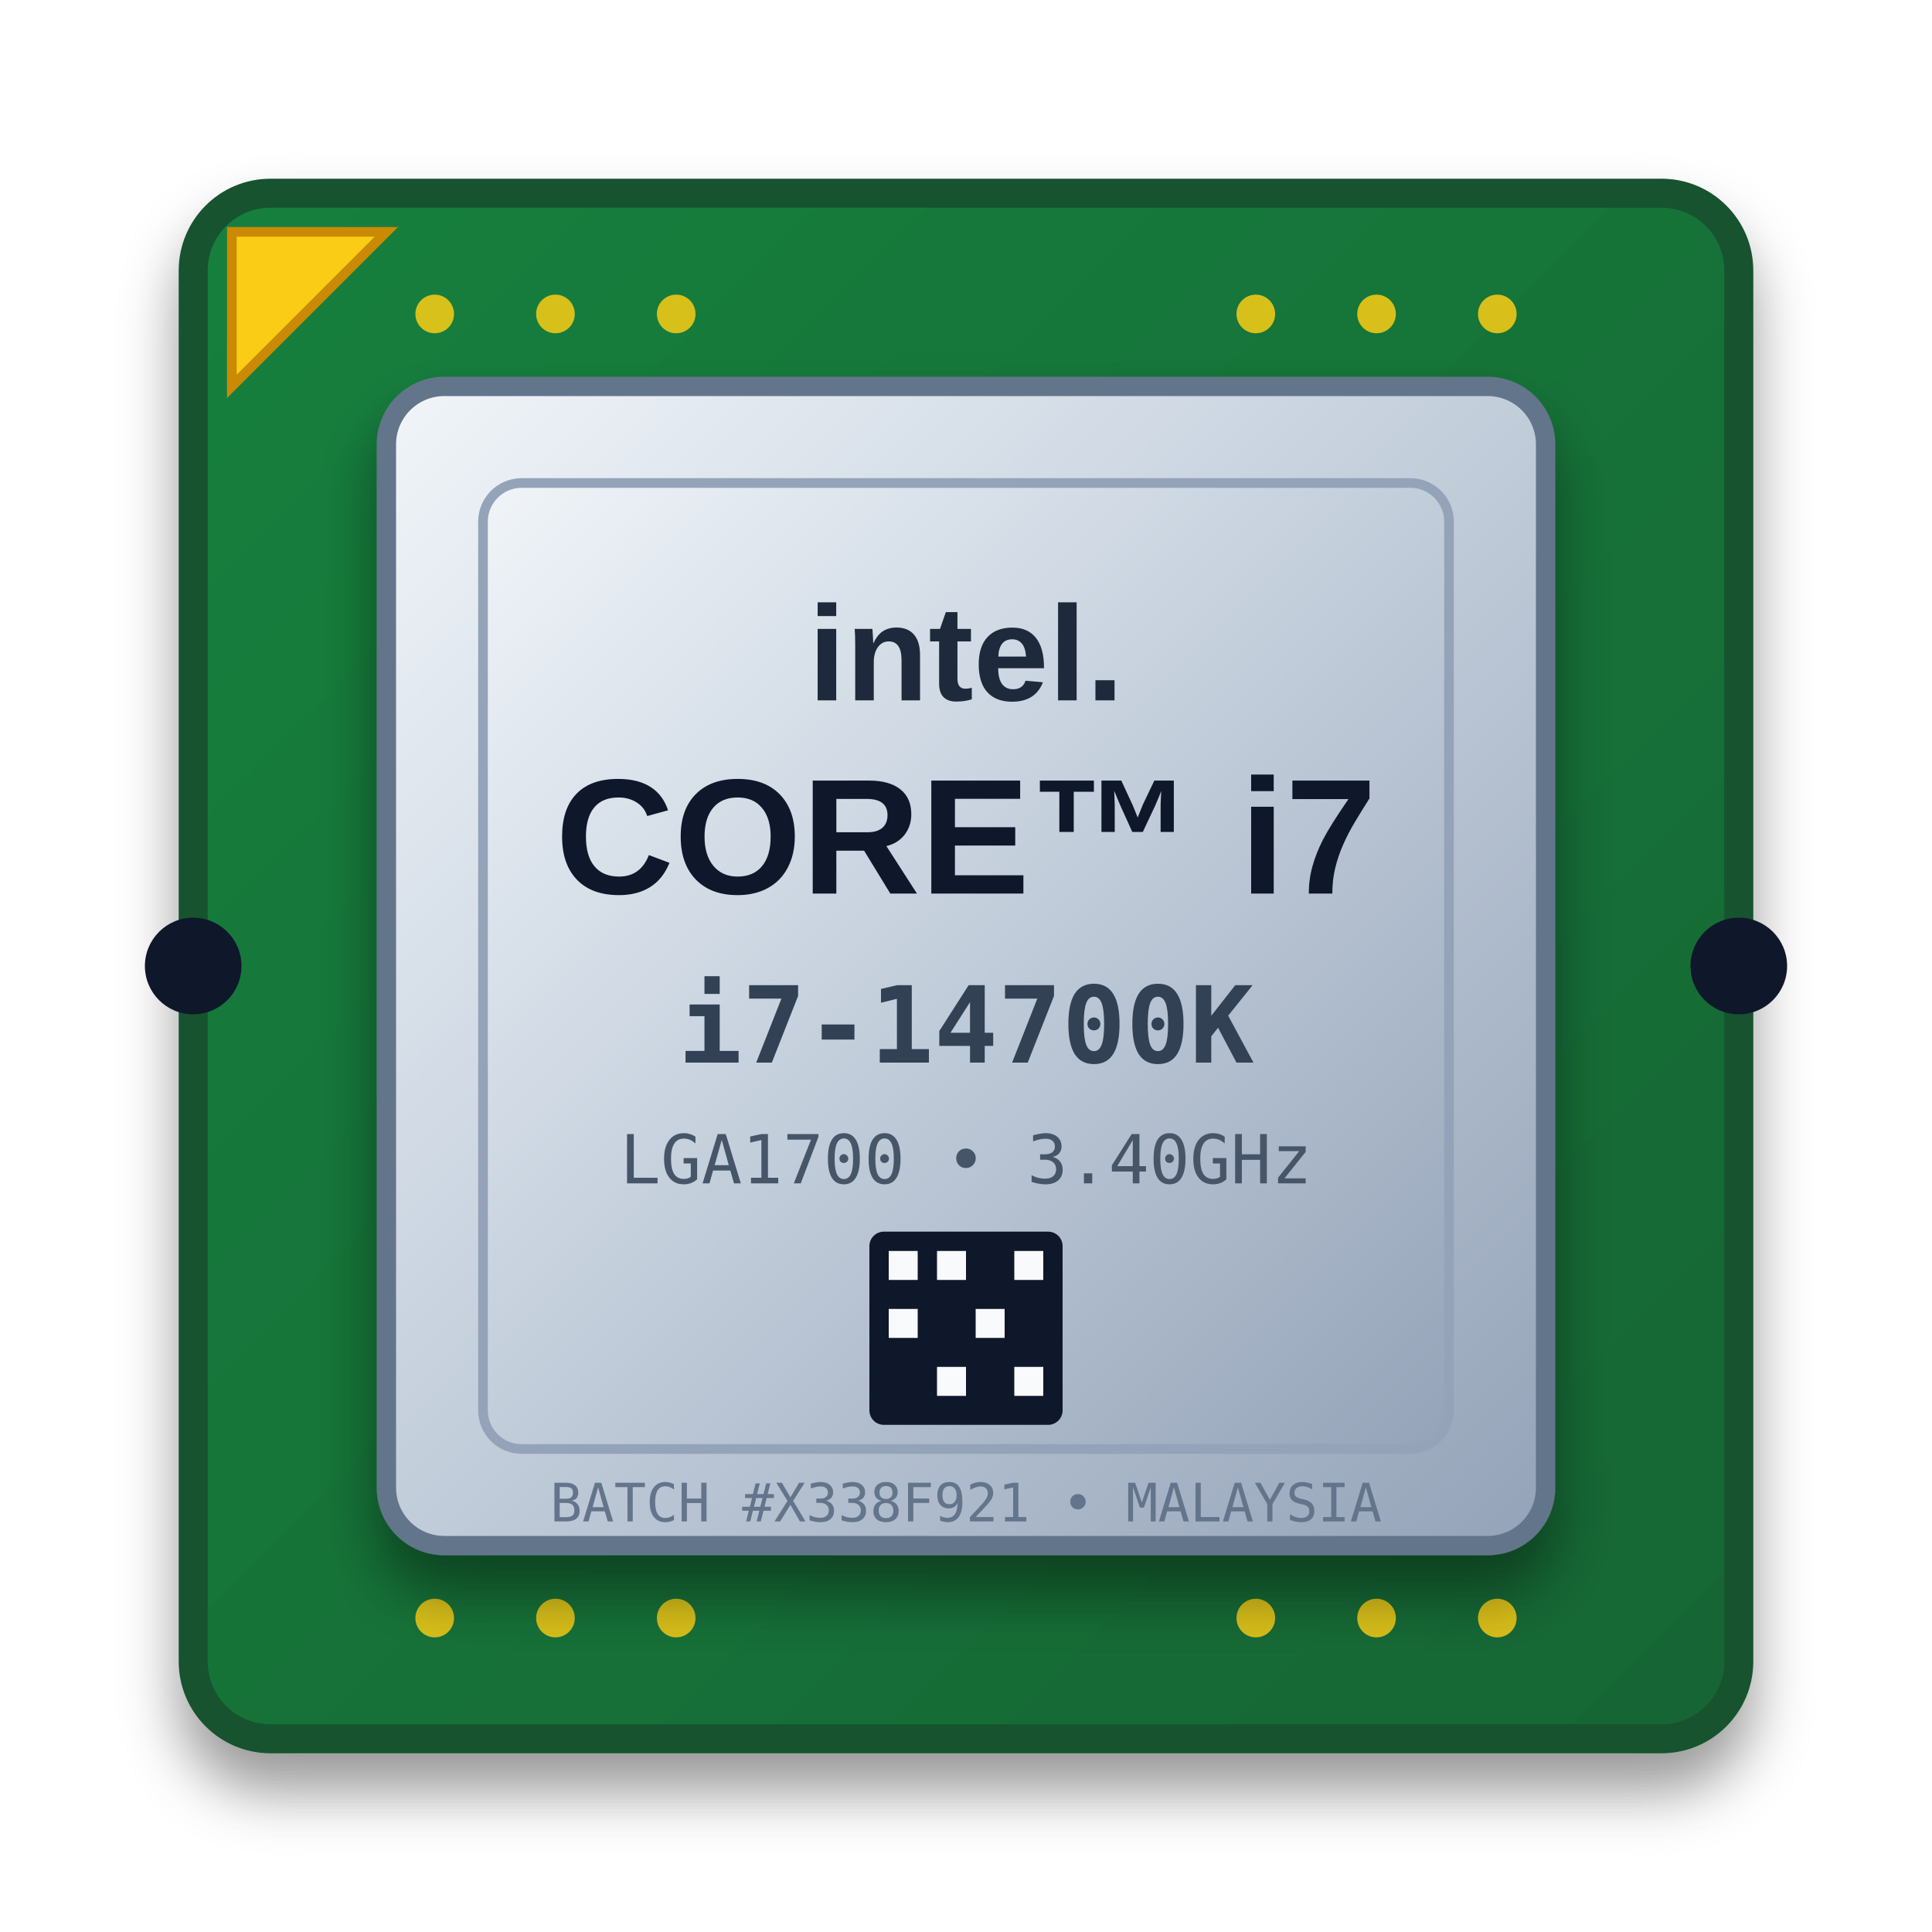
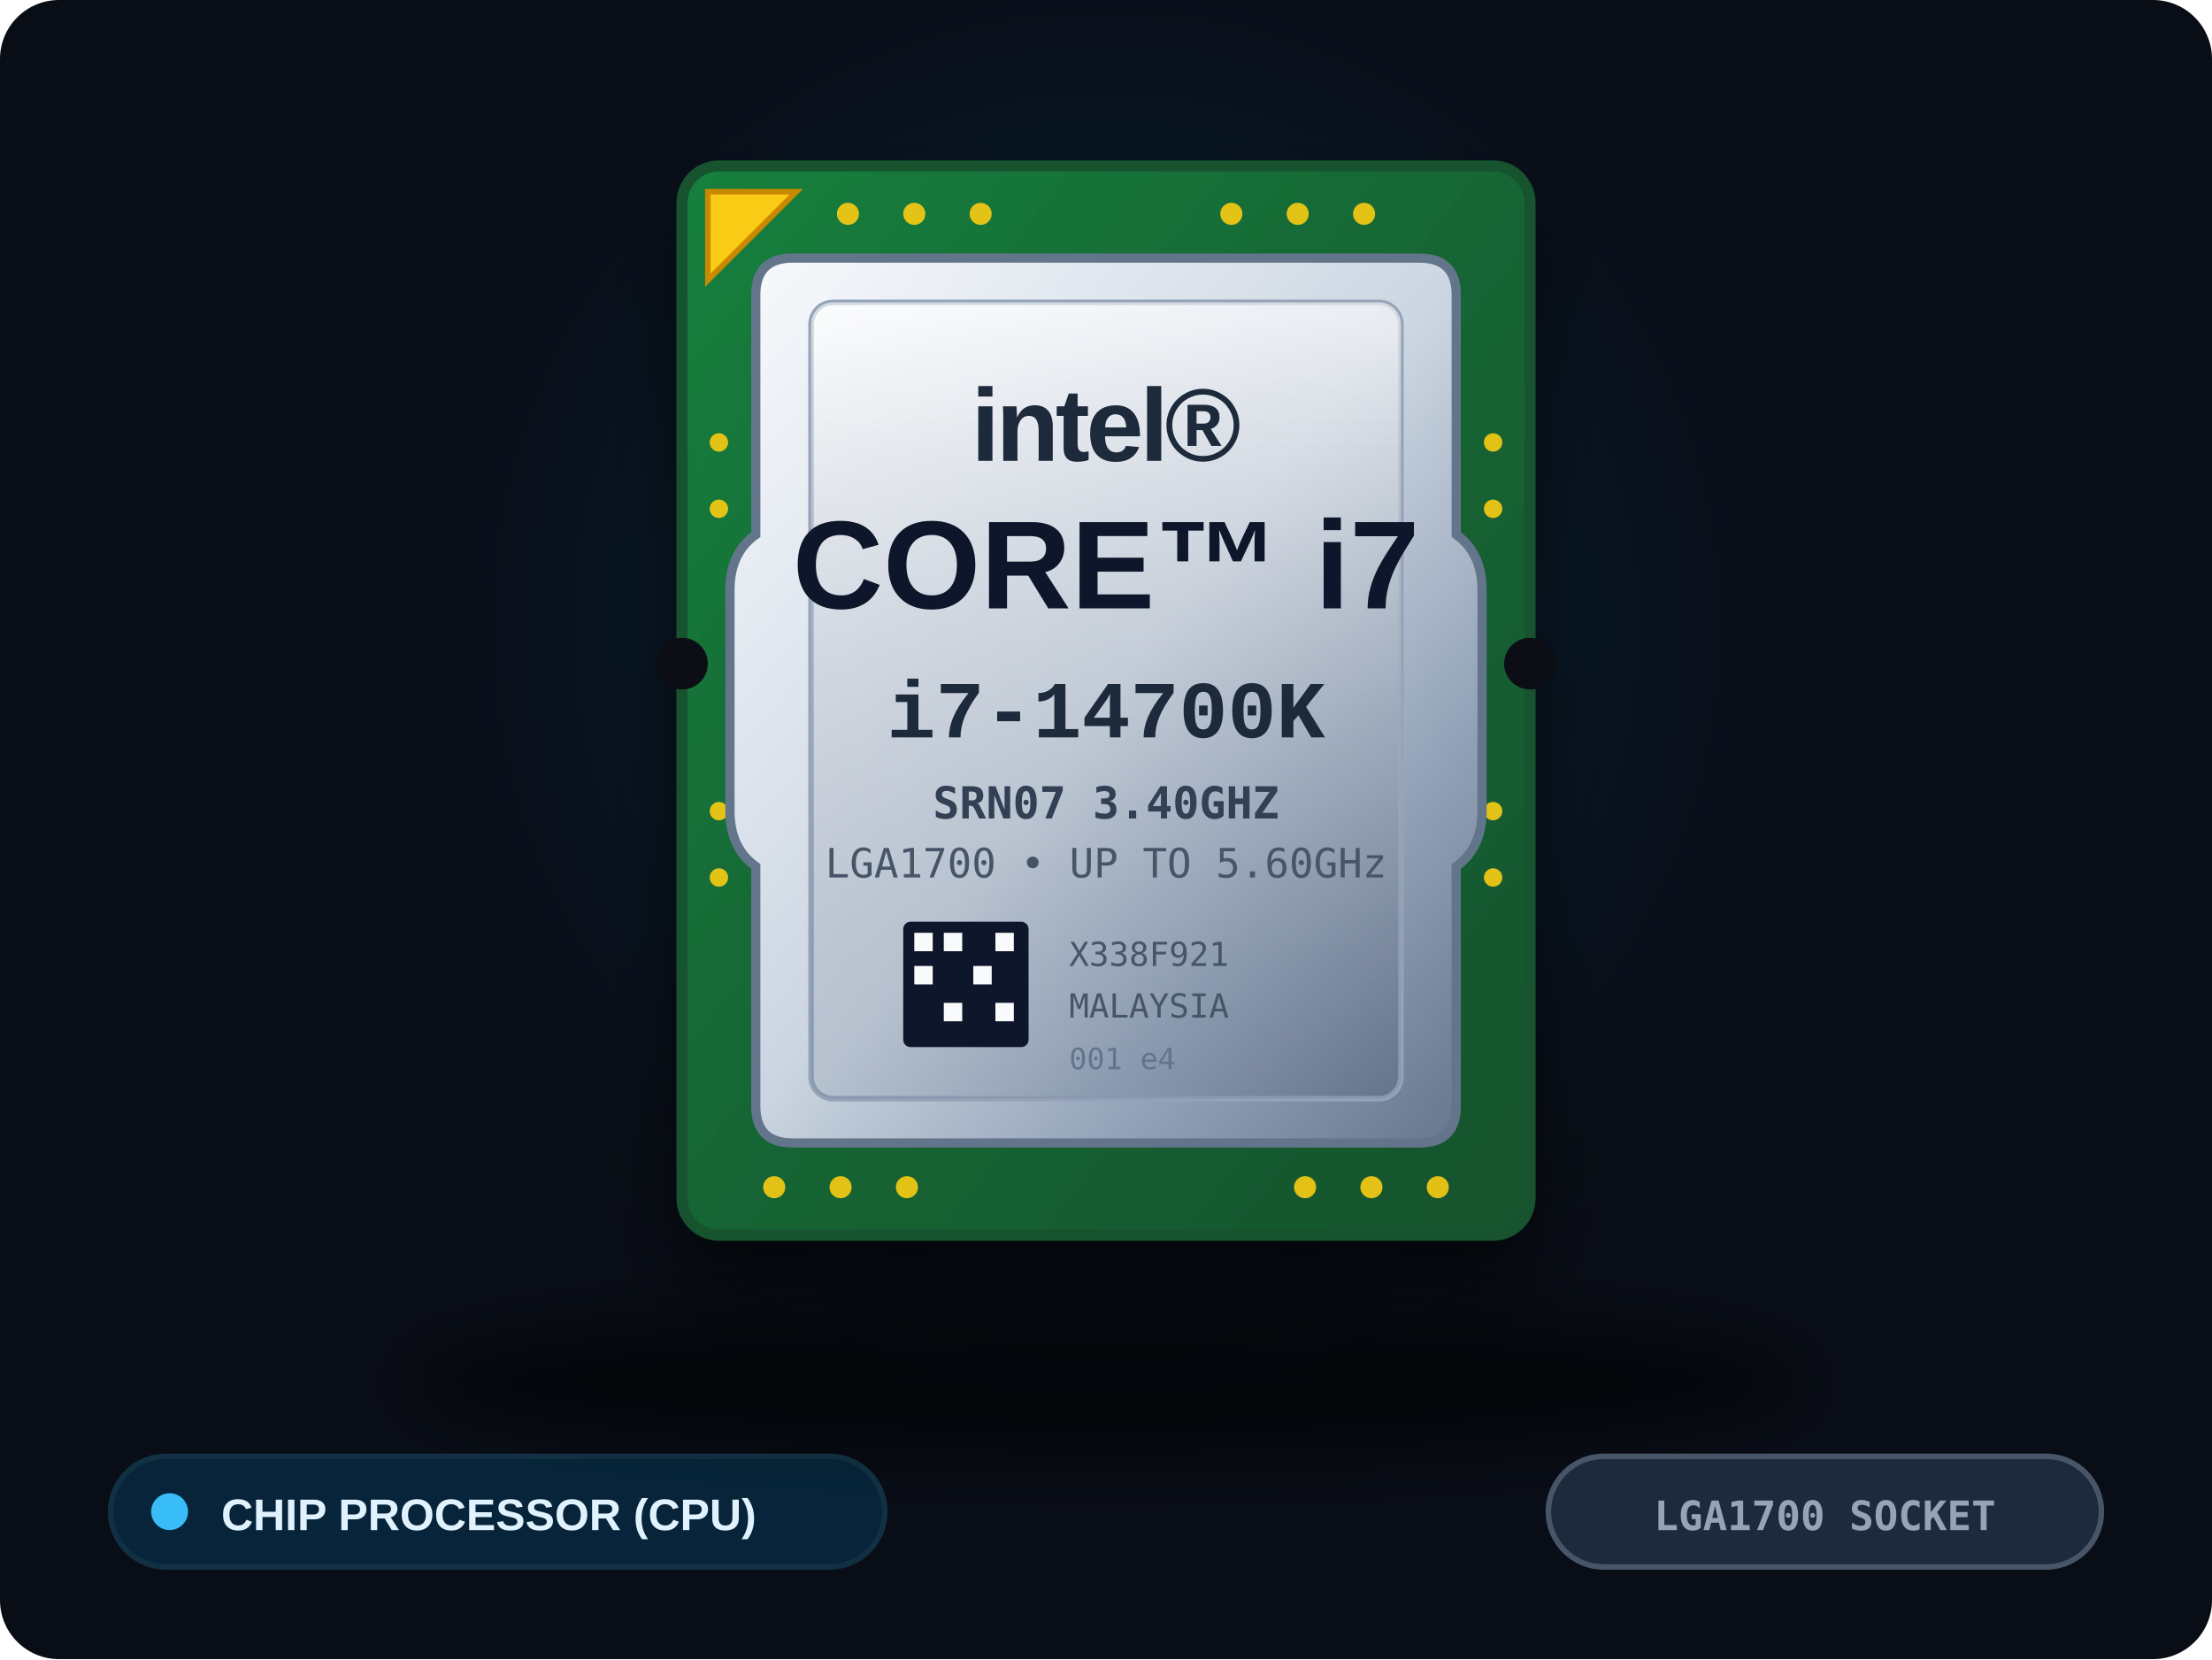
- <svg xmlns="http://www.w3.org/2000/svg" viewBox="0 0 400 400" width="100%" height="100%">
+ <svg xmlns="http://www.w3.org/2000/svg" viewBox="0 0 600 450" width="100%" height="100%">
  <defs>
+     <radialGradient id="cpuStudioGlow" cx="50%" cy="45%" r="55%">
+       <stop offset="0%" stop-color="#0284c7" stop-opacity="0.25" />
+       <stop offset="60%" stop-color="#0369a1" stop-opacity="0.08" />
+       <stop offset="100%" stop-color="#090d16" stop-opacity="0" />
+     </radialGradient>
    <linearGradient id="pcbGrad" x1="0%" y1="0%" x2="100%" y2="100%">
      <stop offset="0%" stop-color="#15803d" />
-       <stop offset="100%" stop-color="#166534" />
+       <stop offset="50%" stop-color="#166534" />
+       <stop offset="100%" stop-color="#14532d" />
    </linearGradient>
-     <linearGradient id="ihsGrad" x1="0%" y1="0%" x2="100%" y2="100%">
-       <stop offset="0%" stop-color="#f1f5f9" />
-       <stop offset="40%" stop-color="#cbd5e1" />
-       <stop offset="100%" stop-color="#94a3b8" />
+     <linearGradient id="ihsMetal" x1="0%" y1="0%" x2="100%" y2="100%">
+       <stop offset="0%" stop-color="#f8fafc" />
+       <stop offset="25%" stop-color="#e2e8f0" />
+       <stop offset="50%" stop-color="#cbd5e1" />
+       <stop offset="75%" stop-color="#94a3b8" />
+       <stop offset="100%" stop-color="#64748b" />
    </linearGradient>
-     <filter id="shadow" x="-10%" y="-10%" width="120%" height="120%">
-       <feDropShadow dx="0" dy="8" stdDeviation="6" flood-color="#000" flood-opacity="0.4" />
+     <linearGradient id="ihsCap" x1="0%" y1="0%" x2="0%" y2="100%">
+       <stop offset="0%" stop-color="#ffffff" stop-opacity="0.6" />
+       <stop offset="100%" stop-color="#64748b" stop-opacity="0.2" />
+     </linearGradient>
+     <filter id="cpuDropShadow" x="-10%" y="-10%" width="120%" height="120%">
+       <feDropShadow dx="0" dy="12" stdDeviation="10" flood-color="#000" flood-opacity="0.6" />
    </filter>
  </defs>
-   <rect x="40" y="40" width="320" height="320" rx="16" fill="url(#pcbGrad)" stroke="#14532d" stroke-width="6" filter="url(#shadow)" />
-   <polygon points="48,48 80,48 48,80" fill="#facc15" stroke="#ca8a04" stroke-width="2" />
-   <circle cx="40" cy="200" r="10" fill="#0f172a" />
-   <circle cx="360" cy="200" r="10" fill="#0f172a" />
-   <g fill="#facc15" opacity="0.85">
-     <circle cx="90" cy="65" r="4" />
-     <circle cx="115" cy="65" r="4" />
-     <circle cx="140" cy="65" r="4" />
-     <circle cx="260" cy="65" r="4" />
-     <circle cx="285" cy="65" r="4" />
-     <circle cx="310" cy="65" r="4" />
-     <circle cx="90" cy="335" r="4" />
-     <circle cx="115" cy="335" r="4" />
-     <circle cx="140" cy="335" r="4" />
-     <circle cx="260" cy="335" r="4" />
-     <circle cx="285" cy="335" r="4" />
-     <circle cx="310" cy="335" r="4" />
+   <rect width="600" height="450" rx="16" fill="#090d16" />
+   <circle cx="300" cy="190" r="200" fill="url(#cpuStudioGlow)" />
+   <ellipse cx="300" cy="375" rx="190" ry="22" fill="#000000" opacity="0.5" filter="blur(8px)" />
+   <g filter="url(#cpuDropShadow)">
+     <rect x="185" y="45" width="230" height="290" rx="10" fill="url(#pcbGrad)" stroke="#14532d" stroke-width="3" />
+     <circle cx="185" cy="180" r="7" fill="#090d16" />
+     <circle cx="415" cy="180" r="7" fill="#090d16" />
+     <polygon points="192,52 216,52 192,76" fill="#facc15" stroke="#ca8a04" stroke-width="1.5" />
+     <g fill="#facc15" opacity="0.9">
+       <circle cx="230" cy="58" r="3" />
+       <circle cx="248" cy="58" r="3" />
+       <circle cx="266" cy="58" r="3" />
+       <circle cx="334" cy="58" r="3" />
+       <circle cx="352" cy="58" r="3" />
+       <circle cx="370" cy="58" r="3" />
+       <circle cx="210" cy="322" r="3" />
+       <circle cx="228" cy="322" r="3" />
+       <circle cx="246" cy="322" r="3" />
+       <circle cx="354" cy="322" r="3" />
+       <circle cx="372" cy="322" r="3" />
+       <circle cx="390" cy="322" r="3" />
+       <circle cx="195" cy="120" r="2.5" />
+       <circle cx="195" cy="138" r="2.5" />
+       <circle cx="195" cy="220" r="2.5" />
+       <circle cx="195" cy="238" r="2.5" />
+       <circle cx="405" cy="120" r="2.5" />
+       <circle cx="405" cy="138" r="2.5" />
+       <circle cx="405" cy="220" r="2.5" />
+       <circle cx="405" cy="238" r="2.5" />
+     </g>
+     <path d="M 215,70 L 385,70 Q 395,70 395,80 L 395,145 Q 402,150 402,160 L 402,220 Q 402,230 395,235 L 395,300 Q 395,310 385,310 L 215,310 Q 205,310 205,300 L 205,235 Q 198,230 198,220 L 198,160 Q 198,150 205,145 L 205,80 Q 205,70 215,70 Z" fill="url(#ihsMetal)" stroke="#64748b" stroke-width="2.5" />
+     <rect x="220" y="82" width="160" height="216" rx="6" fill="url(#ihsMetal)" stroke="#94a3b8" stroke-width="1.5" />
+     <rect x="220" y="82" width="160" height="216" rx="6" fill="url(#ihsCap)" />
+     <text x="300" y="125" font-family="'Segoe UI', Arial, sans-serif" font-weight="900" font-size="28" fill="#1e293b" text-anchor="middle" letter-spacing="-1">intel®</text>
+     <text x="300" y="165" font-family="'Segoe UI', Arial, sans-serif" font-weight="900" font-size="34" fill="#0f172a" text-anchor="middle">CORE™ i7</text>
+     <text x="300" y="200" font-family="'Consolas', 'Courier New', monospace" font-weight="bold" font-size="22" fill="#1e293b" text-anchor="middle">i7-14700K</text>
+     <text x="300" y="222" font-family="'Consolas', monospace" font-size="12" font-weight="bold" fill="#334155" text-anchor="middle">SRN07 3.40GHZ</text>
+     <text x="300" y="238" font-family="'Consolas', monospace" font-size="11" fill="#475569" text-anchor="middle">LGA1700 • UP TO 5.60GHz</text>
+     <rect x="245" y="250" width="34" height="34" fill="#0f172a" rx="2" />
+     <g fill="#f8fafc">
+       <rect x="248" y="253" width="5" height="5" />
+       <rect x="256" y="253" width="5" height="5" />
+       <rect x="270" y="253" width="5" height="5" />
+       <rect x="248" y="262" width="5" height="5" />
+       <rect x="264" y="262" width="5" height="5" />
+       <rect x="256" y="272" width="5" height="5" />
+       <rect x="270" y="272" width="5" height="5" />
+     </g>
+     <text x="290" y="262" font-family="'Consolas', monospace" font-size="9" fill="#475569">X338F921</text>
+     <text x="290" y="276" font-family="'Consolas', monospace" font-size="9" fill="#475569">MALAYSIA</text>
+     <text x="290" y="290" font-family="'Consolas', monospace" font-size="8" fill="#64748b">001 e4</text>
  </g>
-   <rect x="80" y="80" width="240" height="240" rx="12" fill="url(#ihsGrad)" stroke="#64748b" stroke-width="4" filter="url(#shadow)" />
-   <rect x="100" y="100" width="200" height="200" rx="8" fill="url(#ihsGrad)" stroke="#94a3b8" stroke-width="2" />
-   <text x="200" y="145" font-family="Arial, sans-serif" font-weight="bold" font-size="28" fill="#1e293b" text-anchor="middle">intel.</text>
-   <text x="200" y="185" font-family="'Segoe UI', Arial, sans-serif" font-weight="900" font-size="34" fill="#0f172a" text-anchor="middle">CORE™ i7</text>
-   <text x="200" y="220" font-family="'Consolas', monospace" font-weight="bold" font-size="22" fill="#334155" text-anchor="middle">i7-14700K</text>
-   <text x="200" y="245" font-family="'Consolas', monospace" font-size="14" fill="#475569" text-anchor="middle">LGA1700 • 3.40GHz</text>
-   <rect x="180" y="255" width="40" height="40" fill="#0f172a" rx="3" />
-   <g fill="#f8fafc">
-     <rect x="184" y="259" width="6" height="6" />
-     <rect x="194" y="259" width="6" height="6" />
-     <rect x="210" y="259" width="6" height="6" />
-     <rect x="184" y="271" width="6" height="6" />
-     <rect x="202" y="271" width="6" height="6" />
-     <rect x="194" y="283" width="6" height="6" />
-     <rect x="210" y="283" width="6" height="6" />
+   <g transform="translate(30, 395)">
+     <rect width="210" height="30" rx="15" fill="#0284c7" opacity="0.2" stroke="#38bdf8" stroke-width="1.5" />
+     <circle cx="16" cy="15" r="5" fill="#38bdf8" />
+     <text x="30" y="20" font-family="Arial, sans-serif" font-weight="bold" font-size="12" fill="#e0f2fe">CHIP PROCESSOR (CPU)</text>
  </g>
-   <text x="200" y="315" font-family="'Consolas', monospace" font-size="11" fill="#64748b" text-anchor="middle">BATCH #X338F921 • MALAYSIA</text>
+   <g transform="translate(420, 395)">
+     <rect width="150" height="30" rx="15" fill="#1e293b" stroke="#475569" stroke-width="1.5" />
+     <text x="75" y="20" font-family="'Consolas', monospace" font-weight="bold" font-size="11" fill="#94a3b8" text-anchor="middle">LGA1700 SOCKET</text>
+   </g>
</svg>
